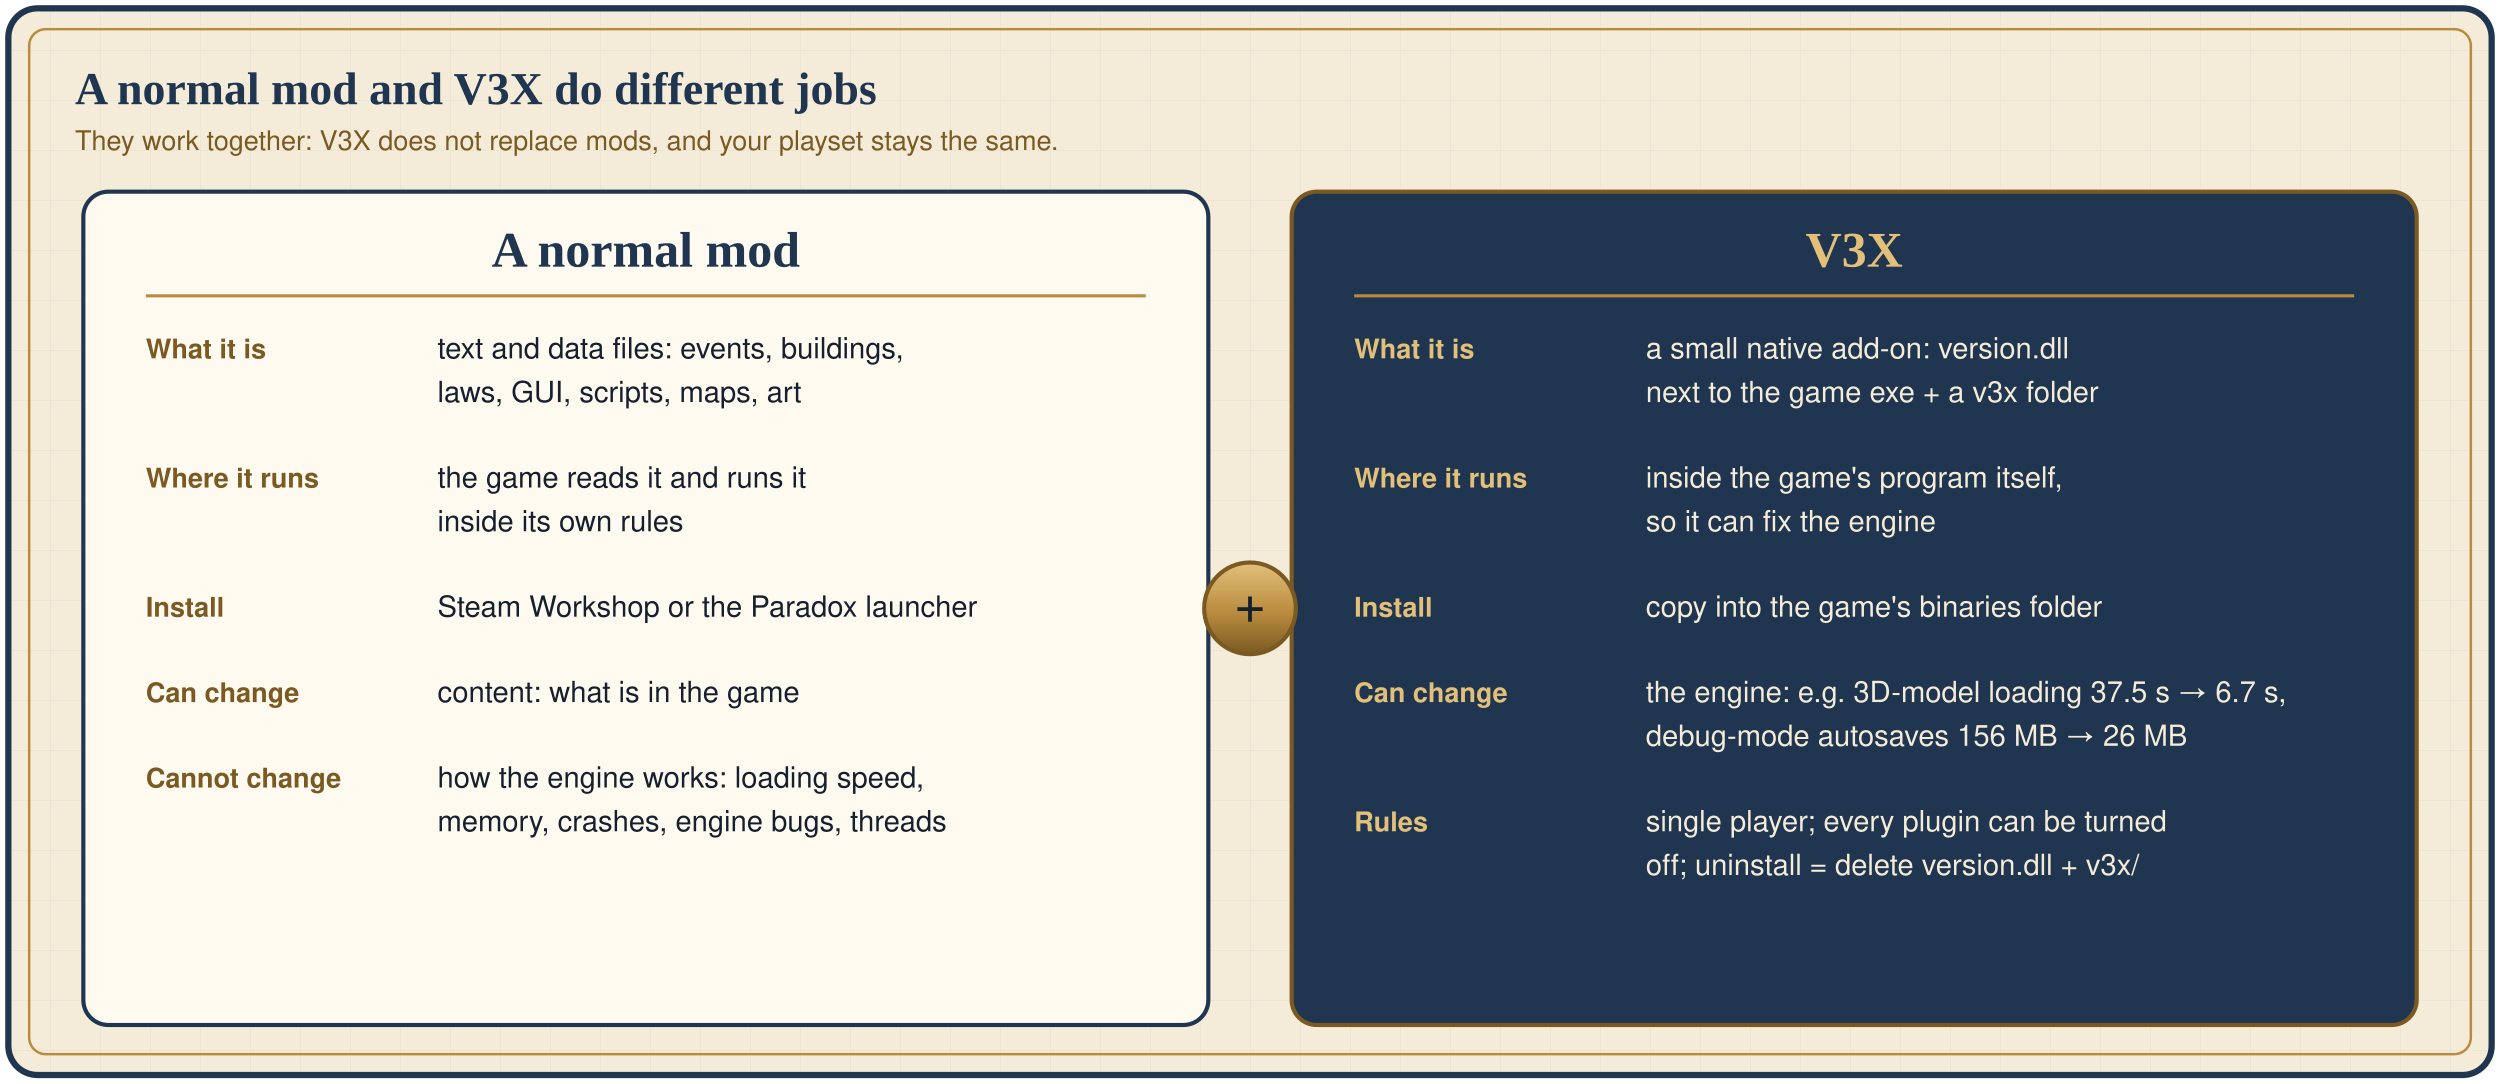
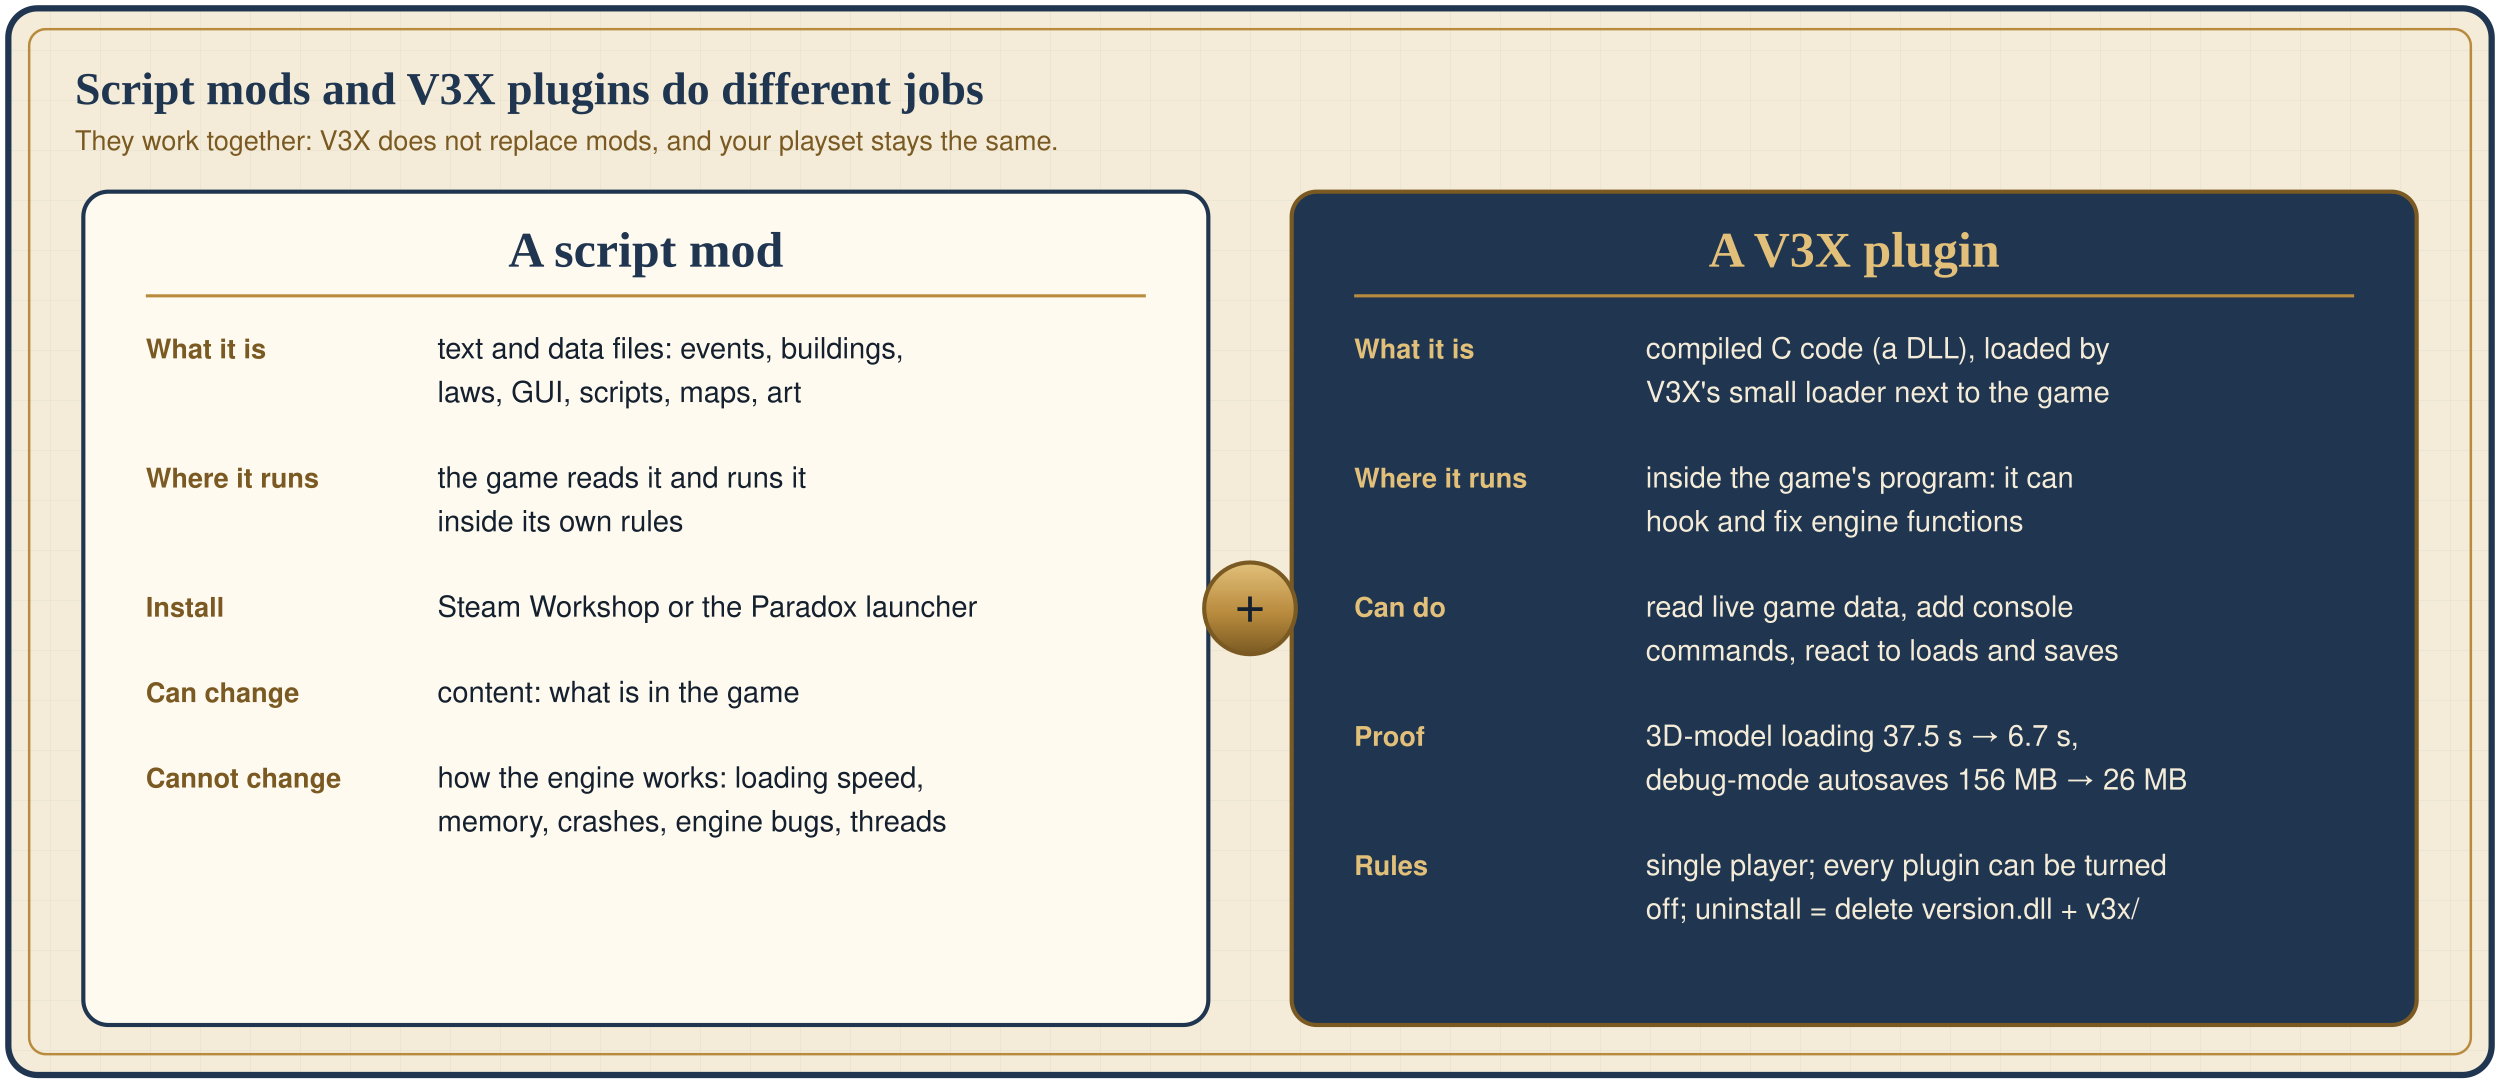
<svg xmlns="http://www.w3.org/2000/svg" viewBox="0 0 1200 520" width="1200" height="520" role="img" aria-labelledby="t d">
  <defs>
    <linearGradient id="brass" x1="0" y1="0" x2="0" y2="1">
      <stop offset="0" stop-color="#e2c07a" />
      <stop offset=".55" stop-color="#b98b3e" />
      <stop offset="1" stop-color="#7a5a22" />
    </linearGradient>
    <marker id="arr" viewBox="0 0 10 10" refX="9" refY="5" markerWidth="8" markerHeight="8" orient="auto-start-reverse">
      <path d="M0,0 L10,5 L0,10 Z" fill="#1f3550" />
    </marker>
    <marker id="arrR" viewBox="0 0 10 10" refX="9" refY="5" markerWidth="8" markerHeight="8" orient="auto-start-reverse">
      <path d="M0,0 L10,5 L0,10 Z" fill="#9b2d20" />
    </marker>
    <pattern id="grid" width="24" height="24" patternUnits="userSpaceOnUse">
      <path d="M24,0 L0,0 0,24" fill="none" stroke="#1f3550" stroke-width=".5" opacity=".08" />
    </pattern>
  </defs>
  <rect x="4" y="4" width="1192" height="512" rx="14" fill="#f4ecd8" stroke="#1f3550" stroke-width="3" />
  <rect x="4" y="4" width="1192" height="512" rx="14" fill="url(#grid)" />
  <rect x="14" y="14" width="1172" height="492" rx="8" fill="none" stroke="#b98b3e" stroke-width="1.2" />
-   <text x="36" y="50" font-family="Georgia, 'Times New Roman', Times, serif" font-size="22" font-weight="bold" fill="#1f3550" text-anchor="start">A normal mod and V3X do different jobs</text>
+   <text x="36" y="50" font-family="Georgia, 'Times New Roman', Times, serif" font-size="22" font-weight="bold" fill="#1f3550" text-anchor="start">Script mods and V3X plugins do different jobs</text>
  <text x="36" y="72" font-family="'Segoe UI', Helvetica, Arial, sans-serif" font-size="13" font-weight="normal" fill="#7a5a22" text-anchor="start">They work together: V3X does not replace mods, and your playset stays the same.</text>
  <rect x="40" y="92" width="540" height="400" rx="12" fill="#fffaf0" stroke="#1f3550" stroke-width="2" />
-   <text x="310" y="128" font-family="Georgia, 'Times New Roman', Times, serif" font-size="24" font-weight="bold" fill="#1f3550" text-anchor="middle">A normal mod</text>
+   <text x="310" y="128" font-family="Georgia, 'Times New Roman', Times, serif" font-size="24" font-weight="bold" fill="#1f3550" text-anchor="middle">A script mod</text>
  <line x1="70" y1="142" x2="550" y2="142" stroke="#b98b3e" stroke-width="1.5" />
  <text x="70" y="172" font-family="'Segoe UI', Helvetica, Arial, sans-serif" font-size="13" font-weight="bold" fill="#7a5a22" text-anchor="start">What it is</text>
  <text x="210" y="172" font-family="'Segoe UI', Helvetica, Arial, sans-serif" font-size="14" font-weight="normal" fill="#14202e" text-anchor="start">text and data files: events, buildings,</text>
  <text x="210" y="193" font-family="'Segoe UI', Helvetica, Arial, sans-serif" font-size="14" font-weight="normal" fill="#14202e" text-anchor="start">laws, GUI, scripts, maps, art</text>
  <text x="70" y="234" font-family="'Segoe UI', Helvetica, Arial, sans-serif" font-size="13" font-weight="bold" fill="#7a5a22" text-anchor="start">Where it runs</text>
  <text x="210" y="234" font-family="'Segoe UI', Helvetica, Arial, sans-serif" font-size="14" font-weight="normal" fill="#14202e" text-anchor="start">the game reads it and runs it</text>
  <text x="210" y="255" font-family="'Segoe UI', Helvetica, Arial, sans-serif" font-size="14" font-weight="normal" fill="#14202e" text-anchor="start">inside its own rules</text>
  <text x="70" y="296" font-family="'Segoe UI', Helvetica, Arial, sans-serif" font-size="13" font-weight="bold" fill="#7a5a22" text-anchor="start">Install</text>
  <text x="210" y="296" font-family="'Segoe UI', Helvetica, Arial, sans-serif" font-size="14" font-weight="normal" fill="#14202e" text-anchor="start">Steam Workshop or the Paradox launcher</text>
  <text x="70" y="337" font-family="'Segoe UI', Helvetica, Arial, sans-serif" font-size="13" font-weight="bold" fill="#7a5a22" text-anchor="start">Can change</text>
  <text x="210" y="337" font-family="'Segoe UI', Helvetica, Arial, sans-serif" font-size="14" font-weight="normal" fill="#14202e" text-anchor="start">content: what is in the game</text>
  <text x="70" y="378" font-family="'Segoe UI', Helvetica, Arial, sans-serif" font-size="13" font-weight="bold" fill="#7a5a22" text-anchor="start">Cannot change</text>
  <text x="210" y="378" font-family="'Segoe UI', Helvetica, Arial, sans-serif" font-size="14" font-weight="normal" fill="#14202e" text-anchor="start">how the engine works: loading speed,</text>
  <text x="210" y="399" font-family="'Segoe UI', Helvetica, Arial, sans-serif" font-size="14" font-weight="normal" fill="#14202e" text-anchor="start">memory, crashes, engine bugs, threads</text>
  <rect x="620" y="92" width="540" height="400" rx="12" fill="#1f3550" stroke="#7a5a22" stroke-width="2" />
-   <text x="890" y="128" font-family="Georgia, 'Times New Roman', Times, serif" font-size="24" font-weight="bold" fill="#e2c07a" text-anchor="middle">V3X</text>
+   <text x="890" y="128" font-family="Georgia, 'Times New Roman', Times, serif" font-size="24" font-weight="bold" fill="#e2c07a" text-anchor="middle">A V3X plugin</text>
  <line x1="650" y1="142" x2="1130" y2="142" stroke="#b98b3e" stroke-width="1.5" />
  <text x="650" y="172" font-family="'Segoe UI', Helvetica, Arial, sans-serif" font-size="13" font-weight="bold" fill="#e2c07a" text-anchor="start">What it is</text>
-   <text x="790" y="172" font-family="'Segoe UI', Helvetica, Arial, sans-serif" font-size="14" font-weight="normal" fill="#f4ecd8" text-anchor="start">a small native add-on: version.dll</text>
-   <text x="790" y="193" font-family="'Segoe UI', Helvetica, Arial, sans-serif" font-size="14" font-weight="normal" fill="#f4ecd8" text-anchor="start">next to the game exe + a v3x folder</text>
+   <text x="790" y="172" font-family="'Segoe UI', Helvetica, Arial, sans-serif" font-size="14" font-weight="normal" fill="#f4ecd8" text-anchor="start">compiled C code (a DLL), loaded by</text>
+   <text x="790" y="193" font-family="'Segoe UI', Helvetica, Arial, sans-serif" font-size="14" font-weight="normal" fill="#f4ecd8" text-anchor="start">V3X's small loader next to the game</text>
  <text x="650" y="234" font-family="'Segoe UI', Helvetica, Arial, sans-serif" font-size="13" font-weight="bold" fill="#e2c07a" text-anchor="start">Where it runs</text>
-   <text x="790" y="234" font-family="'Segoe UI', Helvetica, Arial, sans-serif" font-size="14" font-weight="normal" fill="#f4ecd8" text-anchor="start">inside the game's program itself,</text>
-   <text x="790" y="255" font-family="'Segoe UI', Helvetica, Arial, sans-serif" font-size="14" font-weight="normal" fill="#f4ecd8" text-anchor="start">so it can fix the engine</text>
-   <text x="650" y="296" font-family="'Segoe UI', Helvetica, Arial, sans-serif" font-size="13" font-weight="bold" fill="#e2c07a" text-anchor="start">Install</text>
-   <text x="790" y="296" font-family="'Segoe UI', Helvetica, Arial, sans-serif" font-size="14" font-weight="normal" fill="#f4ecd8" text-anchor="start">copy into the game's binaries folder</text>
-   <text x="650" y="337" font-family="'Segoe UI', Helvetica, Arial, sans-serif" font-size="13" font-weight="bold" fill="#e2c07a" text-anchor="start">Can change</text>
-   <text x="790" y="337" font-family="'Segoe UI', Helvetica, Arial, sans-serif" font-size="14" font-weight="normal" fill="#f4ecd8" text-anchor="start">the engine: e.g. 3D-model loading 37.5 s → 6.7 s,</text>
-   <text x="790" y="358" font-family="'Segoe UI', Helvetica, Arial, sans-serif" font-size="14" font-weight="normal" fill="#f4ecd8" text-anchor="start">debug-mode autosaves 156 MB → 26 MB</text>
-   <text x="650" y="399" font-family="'Segoe UI', Helvetica, Arial, sans-serif" font-size="13" font-weight="bold" fill="#e2c07a" text-anchor="start">Rules</text>
-   <text x="790" y="399" font-family="'Segoe UI', Helvetica, Arial, sans-serif" font-size="14" font-weight="normal" fill="#f4ecd8" text-anchor="start">single player; every plugin can be turned</text>
-   <text x="790" y="420" font-family="'Segoe UI', Helvetica, Arial, sans-serif" font-size="14" font-weight="normal" fill="#f4ecd8" text-anchor="start">off; uninstall = delete version.dll + v3x/</text>
+   <text x="790" y="234" font-family="'Segoe UI', Helvetica, Arial, sans-serif" font-size="14" font-weight="normal" fill="#f4ecd8" text-anchor="start">inside the game's program: it can</text>
+   <text x="790" y="255" font-family="'Segoe UI', Helvetica, Arial, sans-serif" font-size="14" font-weight="normal" fill="#f4ecd8" text-anchor="start">hook and fix engine functions</text>
+   <text x="650" y="296" font-family="'Segoe UI', Helvetica, Arial, sans-serif" font-size="13" font-weight="bold" fill="#e2c07a" text-anchor="start">Can do</text>
+   <text x="790" y="296" font-family="'Segoe UI', Helvetica, Arial, sans-serif" font-size="14" font-weight="normal" fill="#f4ecd8" text-anchor="start">read live game data, add console</text>
+   <text x="790" y="317" font-family="'Segoe UI', Helvetica, Arial, sans-serif" font-size="14" font-weight="normal" fill="#f4ecd8" text-anchor="start">commands, react to loads and saves</text>
+   <text x="650" y="358" font-family="'Segoe UI', Helvetica, Arial, sans-serif" font-size="13" font-weight="bold" fill="#e2c07a" text-anchor="start">Proof</text>
+   <text x="790" y="358" font-family="'Segoe UI', Helvetica, Arial, sans-serif" font-size="14" font-weight="normal" fill="#f4ecd8" text-anchor="start">3D-model loading 37.5 s → 6.7 s,</text>
+   <text x="790" y="379" font-family="'Segoe UI', Helvetica, Arial, sans-serif" font-size="14" font-weight="normal" fill="#f4ecd8" text-anchor="start">debug-mode autosaves 156 MB → 26 MB</text>
+   <text x="650" y="420" font-family="'Segoe UI', Helvetica, Arial, sans-serif" font-size="13" font-weight="bold" fill="#e2c07a" text-anchor="start">Rules</text>
+   <text x="790" y="420" font-family="'Segoe UI', Helvetica, Arial, sans-serif" font-size="14" font-weight="normal" fill="#f4ecd8" text-anchor="start">single player; every plugin can be turned</text>
+   <text x="790" y="441" font-family="'Segoe UI', Helvetica, Arial, sans-serif" font-size="14" font-weight="normal" fill="#f4ecd8" text-anchor="start">off; uninstall = delete version.dll + v3x/</text>
  <circle cx="600" cy="292" r="22" fill="url(#brass)" stroke="#7a5a22" stroke-width="2" />
  <text x="600" y="301" font-family="Georgia, 'Times New Roman', Times, serif" font-size="26" font-weight="bold" fill="#14202e" text-anchor="middle">+</text>
</svg>
